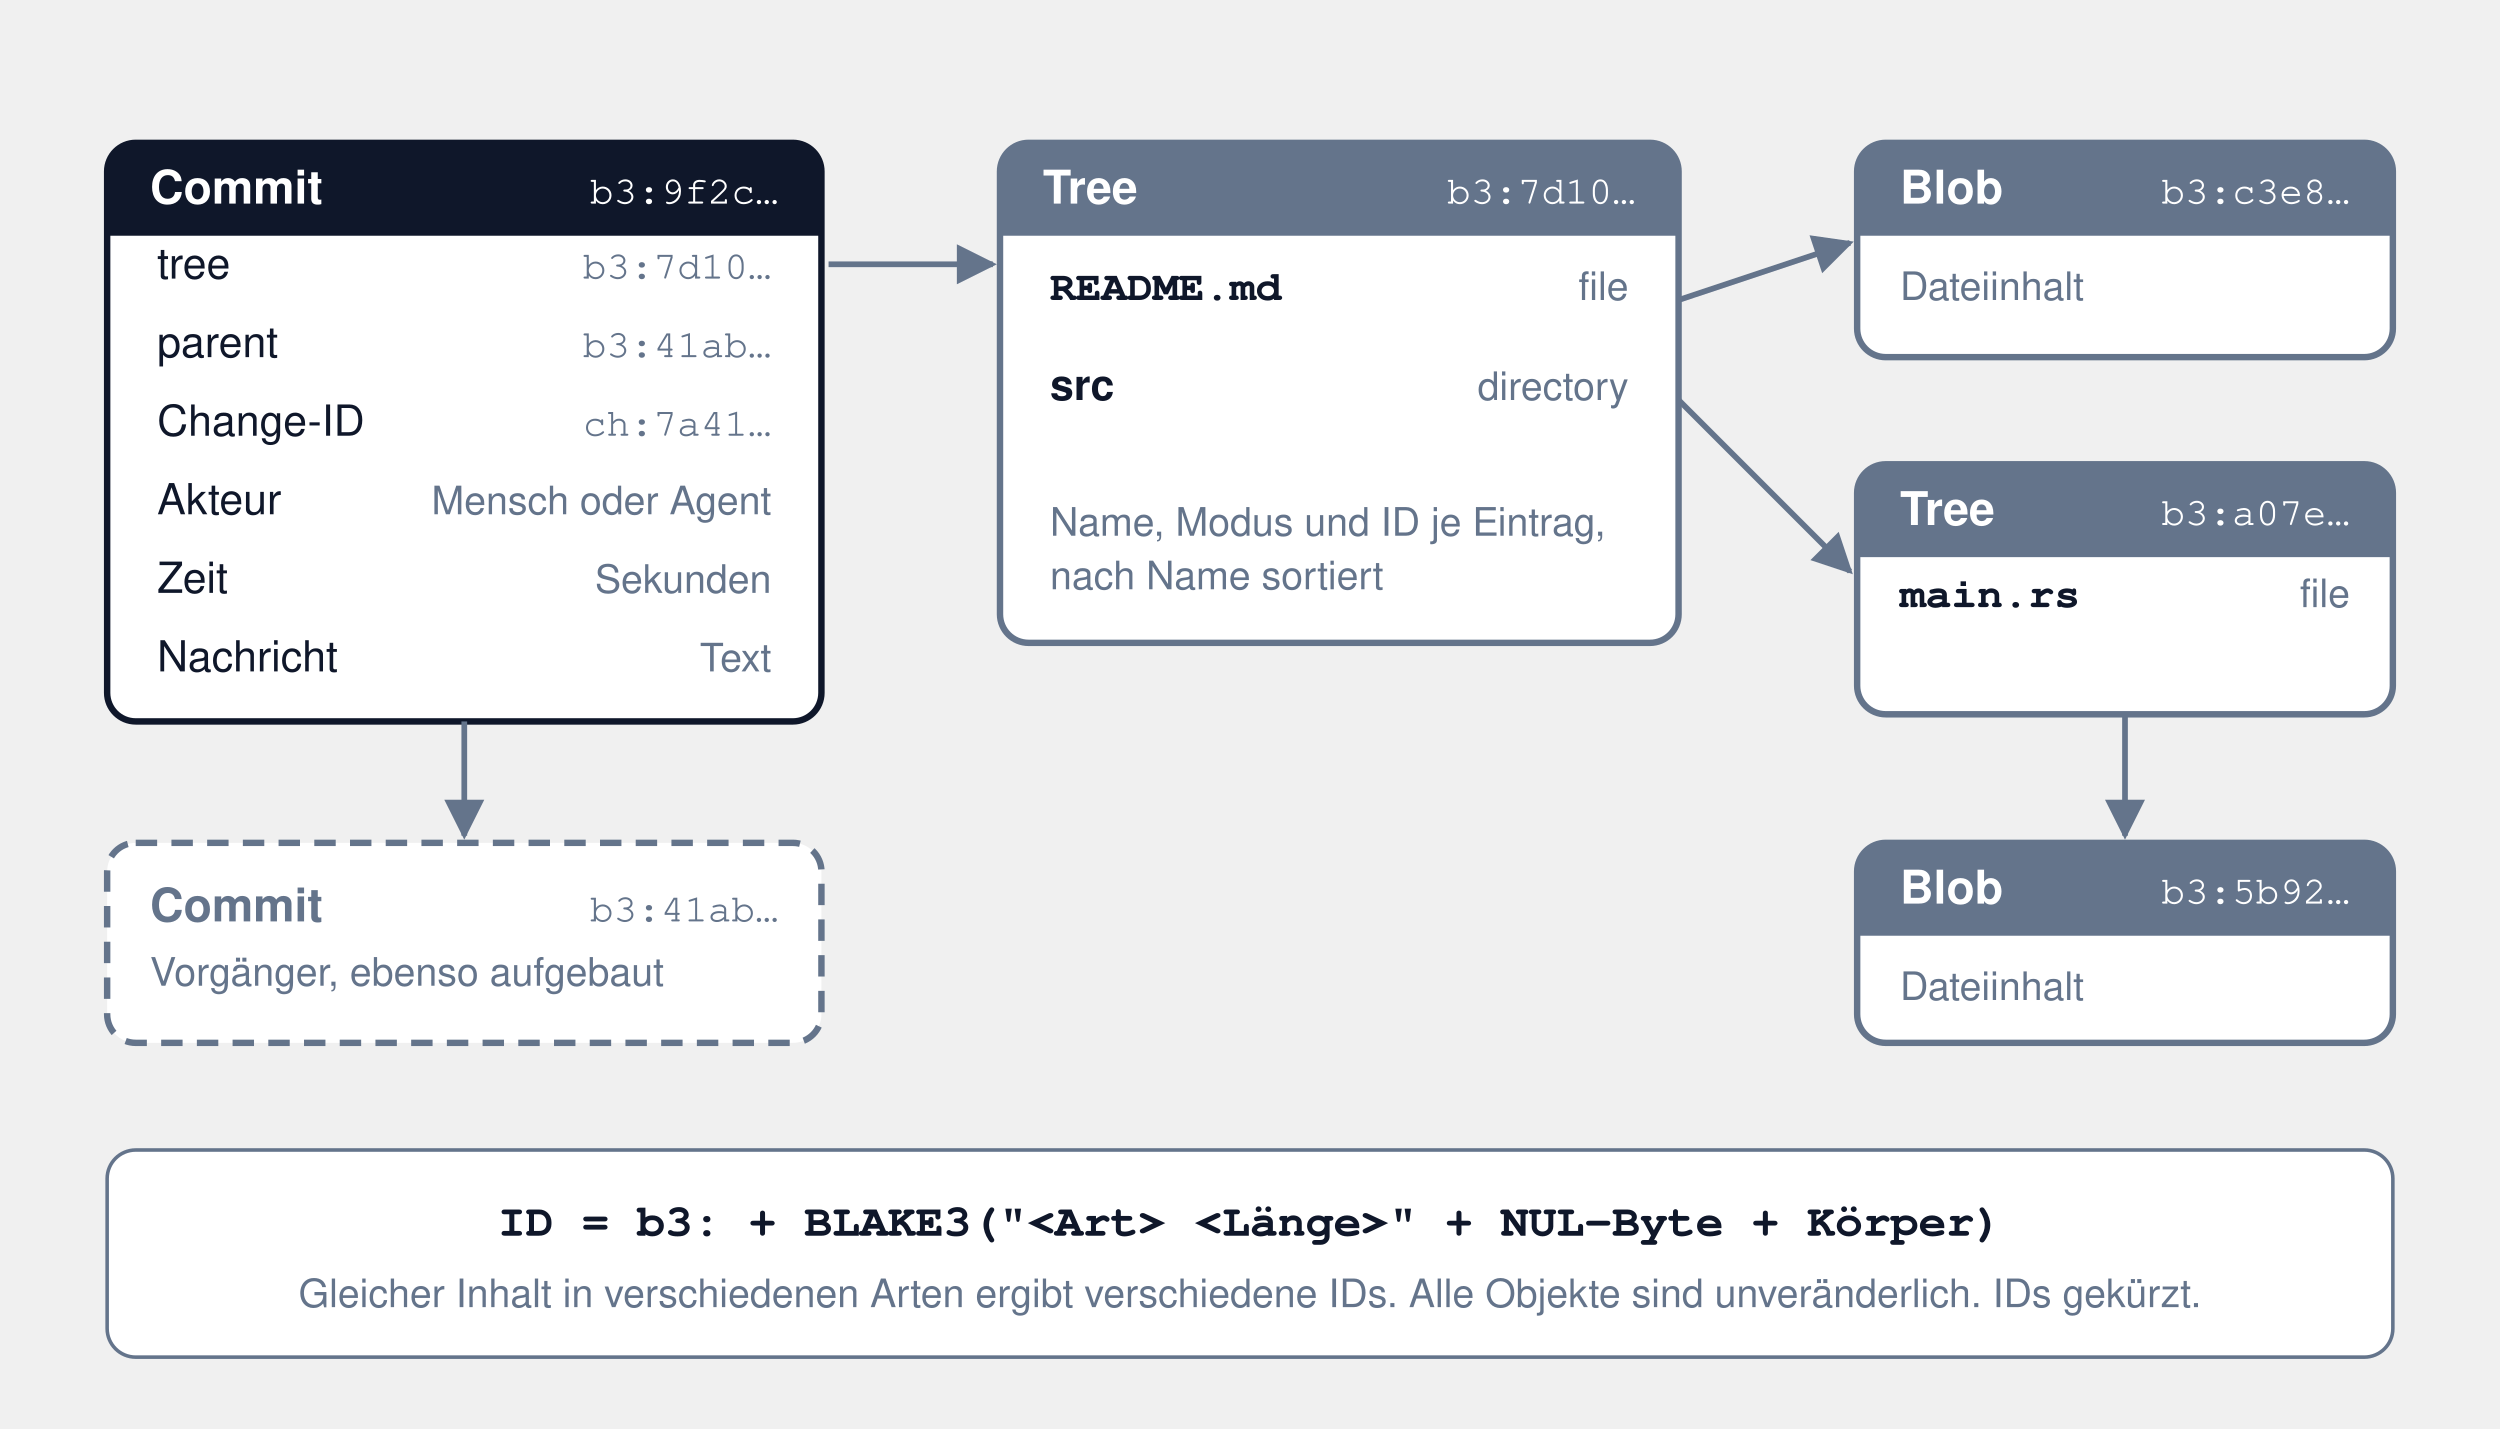
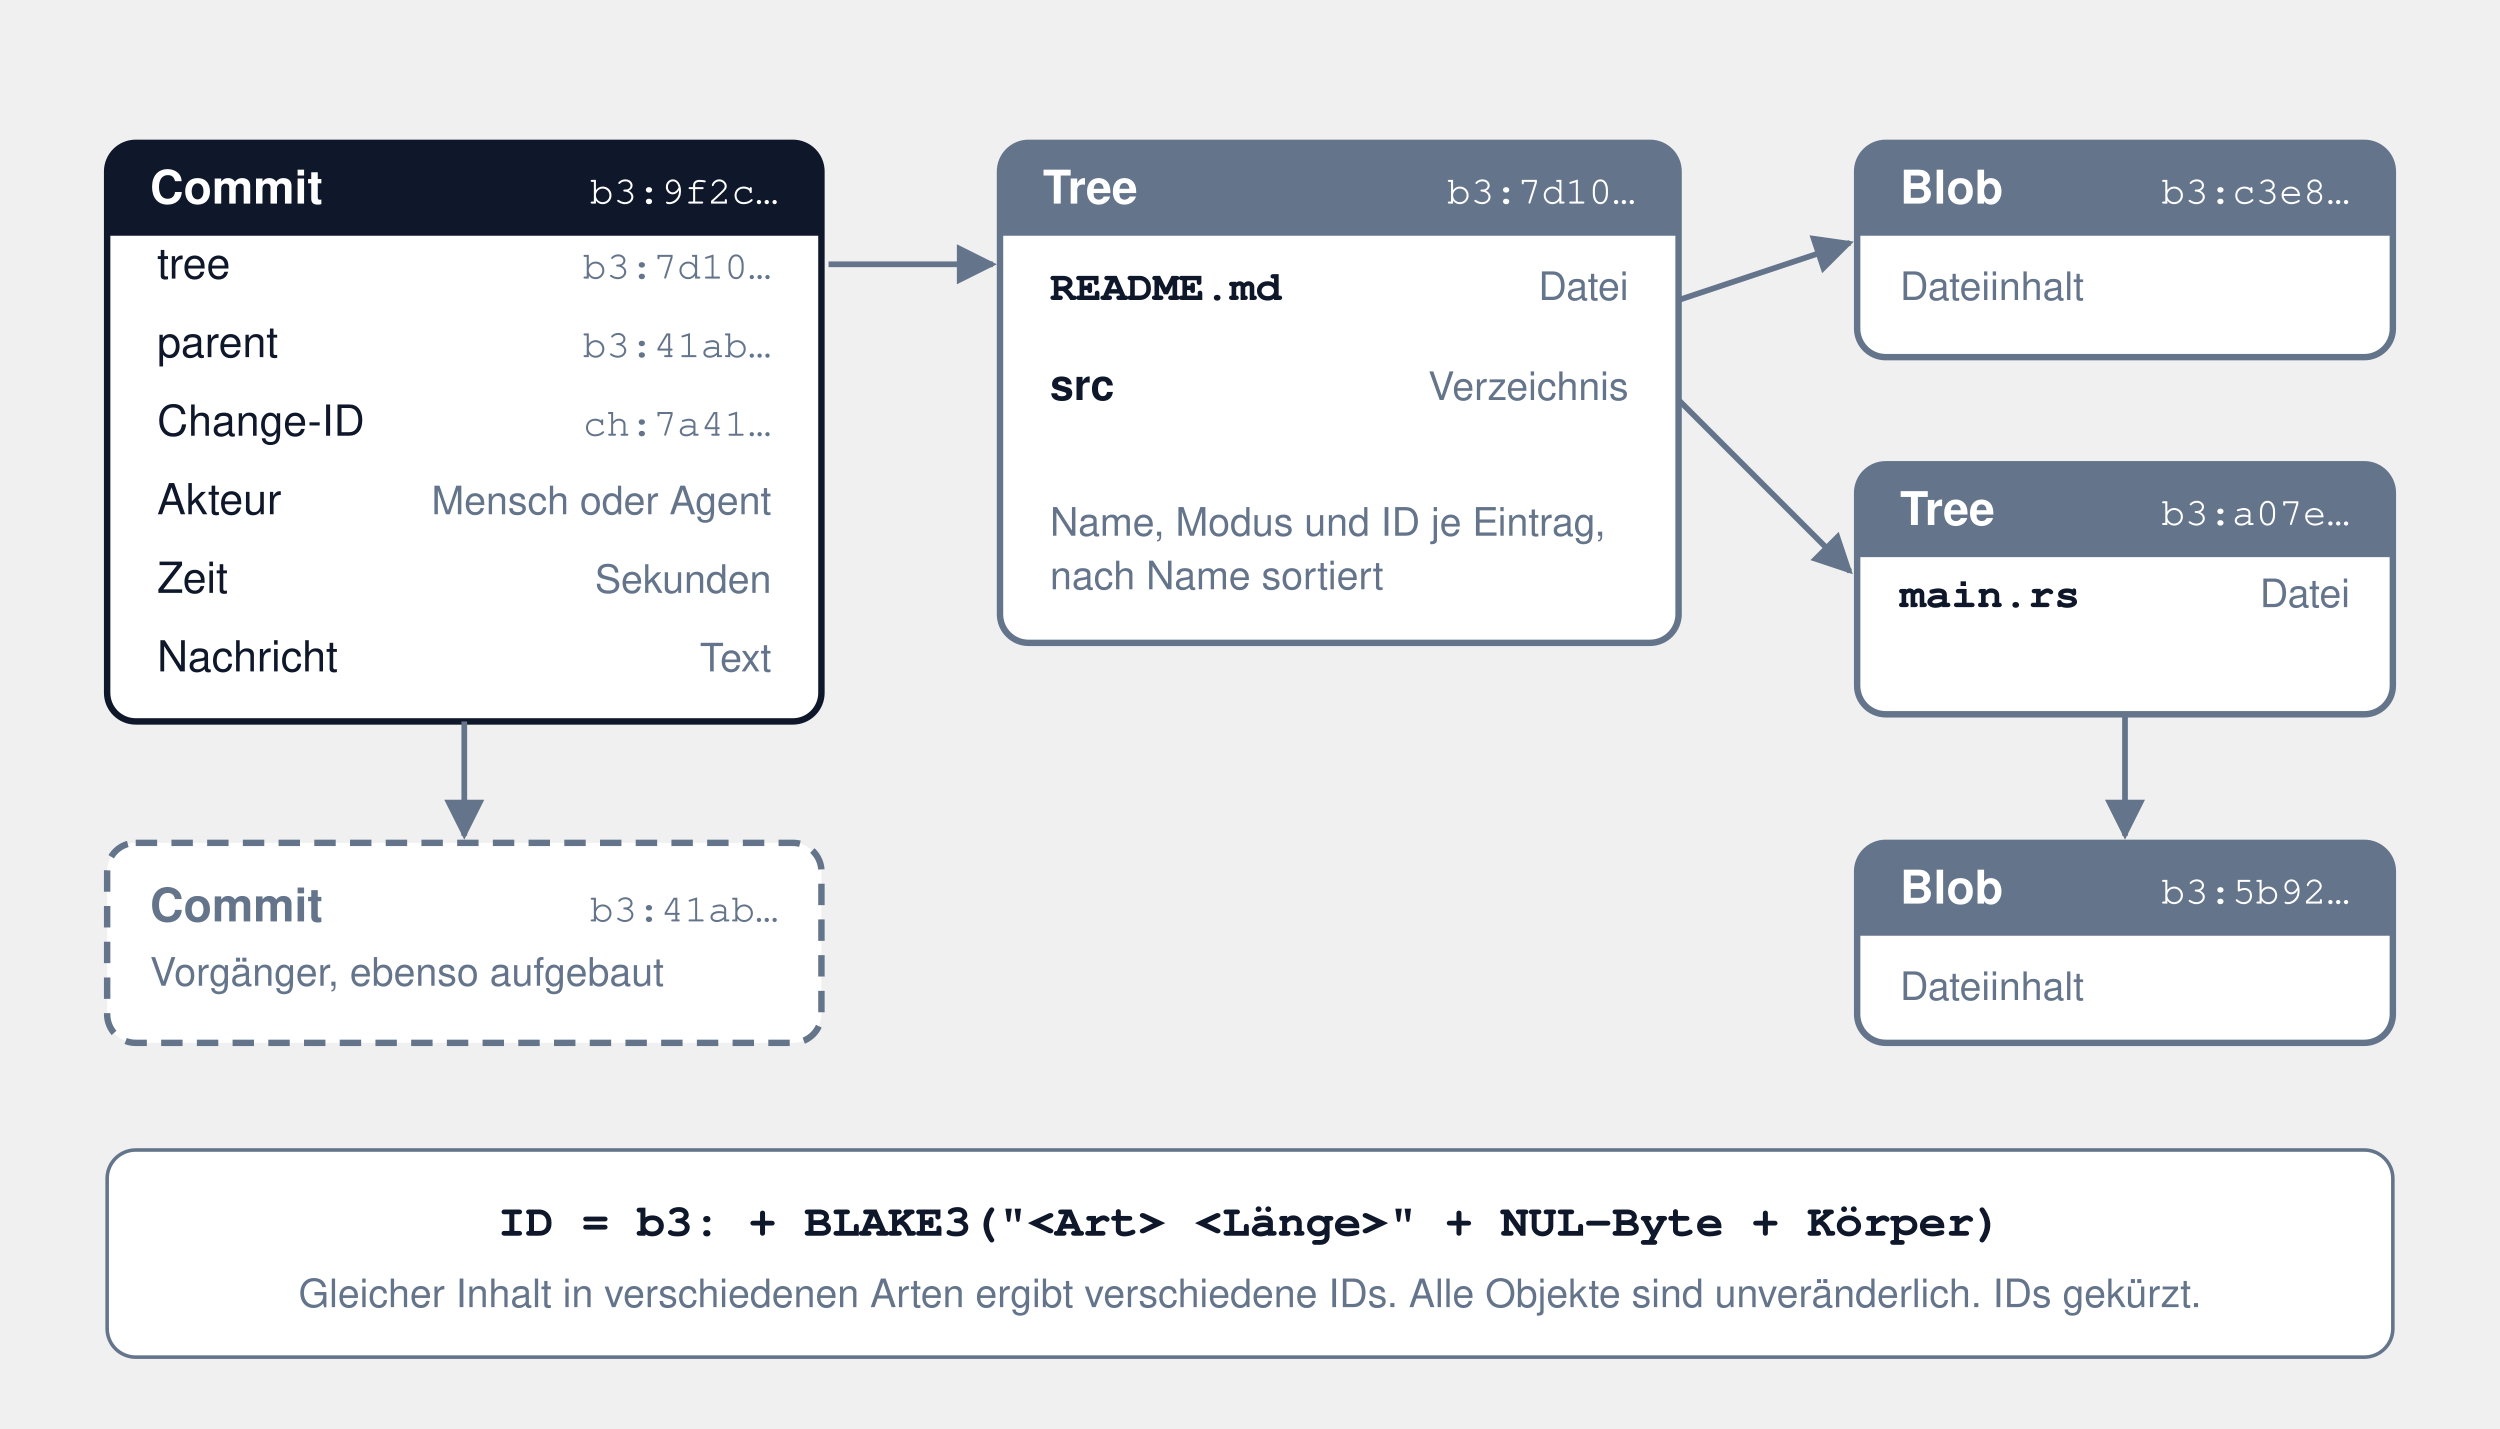
<svg xmlns="http://www.w3.org/2000/svg" viewBox="0 0 700 400" font-family="Helvetica, Arial, sans-serif">
  <defs>
    <marker id="arrow" viewBox="0 0 10 10" refX="9" refY="5" markerWidth="7" markerHeight="7" orient="auto">
      <path d="M0,0 L10,5 L0,10 z" fill="#64748B" />
    </marker>
  </defs>
  <rect x="30" y="40" width="200" height="162" rx="8" fill="#FFFFFF" stroke="#0F172A" stroke-width="1.8" />
  <path d="M30,66 V48 Q30,40 38,40 H222 Q230,40 230,48 V66 Z" fill="#0F172A" />
  <text x="42" y="57" font-size="13" font-weight="bold" fill="#FFFFFF">Commit</text>
  <text x="218" y="57" font-size="11" font-family="Courier, monospace" fill="#FFFFFF" text-anchor="end">b3:9f2c…</text>
  <text x="44" y="78" font-size="12" fill="#0F172A" text-anchor="start" font-weight="normal">tree</text>
  <text x="216" y="78" font-size="11" fill="#64748B" text-anchor="end" font-weight="normal" font-family="Courier, monospace">b3:7d10…</text>
  <text x="44" y="100" font-size="12" fill="#0F172A" text-anchor="start" font-weight="normal">parent</text>
  <text x="216" y="100" font-size="11" fill="#64748B" text-anchor="end" font-weight="normal" font-family="Courier, monospace">b3:41ab…</text>
  <text x="44" y="122" font-size="12" fill="#0F172A" text-anchor="start" font-weight="normal">Change-ID</text>
  <text x="216" y="122" font-size="11" fill="#64748B" text-anchor="end" font-weight="normal" font-family="Courier, monospace">ch:7a41…</text>
  <text x="44" y="144" font-size="12" fill="#0F172A" text-anchor="start" font-weight="normal">Akteur</text>
  <text x="216" y="144" font-size="11" fill="#64748B" text-anchor="end" font-weight="normal">Mensch oder Agent</text>
  <text x="44" y="166" font-size="12" fill="#0F172A" text-anchor="start" font-weight="normal">Zeit</text>
  <text x="216" y="166" font-size="11" fill="#64748B" text-anchor="end" font-weight="normal">Sekunden</text>
  <text x="44" y="188" font-size="12" fill="#0F172A" text-anchor="start" font-weight="normal">Nachricht</text>
  <text x="216" y="188" font-size="11" fill="#64748B" text-anchor="end" font-weight="normal">Text</text>
  <rect x="30" y="236" width="200" height="56" rx="8" fill="#FFFFFF" stroke="#64748B" stroke-width="1.8" stroke-dasharray="6 4" />
  <text x="42" y="258" font-size="13" font-weight="bold" fill="#64748B">Commit</text>
  <text x="218" y="258" font-size="11" font-family="Courier, monospace" fill="#64748B" text-anchor="end">b3:41ab…</text>
  <text x="42" y="276" font-size="11" fill="#64748B" text-anchor="start" font-weight="normal">Vorgänger, ebenso aufgebaut</text>
  <rect x="280" y="40" width="190" height="140" rx="8" fill="#FFFFFF" stroke="#64748B" stroke-width="1.8" />
  <path d="M280,66 V48 Q280,40 288,40 H462 Q470,40 470,48 V66 Z" fill="#64748B" />
  <text x="292" y="57" font-size="13" font-weight="bold" fill="#FFFFFF">Tree</text>
  <text x="458" y="57" font-size="11" font-family="Courier, monospace" fill="#FFFFFF" text-anchor="end">b3:7d10…</text>
  <text x="294" y="84" font-size="12" fill="#0F172A" text-anchor="start" font-weight="bold" font-family="Courier, monospace">README.md</text>
-   <text x="456" y="84" font-size="11" fill="#64748B" text-anchor="end" font-weight="normal">file</text>
+   <text x="456" y="84" font-size="11" fill="#64748B" text-anchor="end" font-weight="normal">Datei</text>
  <text x="294" y="112" font-size="12" fill="#0F172A" text-anchor="start" font-weight="bold">src</text>
-   <text x="456" y="112" font-size="11" fill="#64748B" text-anchor="end" font-weight="normal">directory</text>
+   <text x="456" y="112" font-size="11" fill="#64748B" text-anchor="end" font-weight="normal">Verzeichnis</text>
  <text x="294" y="150" font-size="11" fill="#64748B" text-anchor="start" font-weight="normal">Name, Modus und ID je Eintrag,</text>
  <text x="294" y="165" font-size="11" fill="#64748B" text-anchor="start" font-weight="normal">nach Name sortiert</text>
  <rect x="520" y="40" width="150" height="60" rx="8" fill="#FFFFFF" stroke="#64748B" stroke-width="1.8" />
  <path d="M520,66 V48 Q520,40 528,40 H662 Q670,40 670,48 V66 Z" fill="#64748B" />
  <text x="532" y="57" font-size="13" font-weight="bold" fill="#FFFFFF">Blob</text>
  <text x="658" y="57" font-size="11" font-family="Courier, monospace" fill="#FFFFFF" text-anchor="end">b3:c3e8…</text>
  <text x="532" y="84" font-size="11" fill="#64748B" text-anchor="start" font-weight="normal">Dateiinhalt</text>
  <rect x="520" y="130" width="150" height="70" rx="8" fill="#FFFFFF" stroke="#64748B" stroke-width="1.8" />
  <path d="M520,156 V138 Q520,130 528,130 H662 Q670,130 670,138 V156 Z" fill="#64748B" />
  <text x="532" y="147" font-size="13" font-weight="bold" fill="#FFFFFF">Tree</text>
  <text x="658" y="147" font-size="11" font-family="Courier, monospace" fill="#FFFFFF" text-anchor="end">b3:a07e…</text>
  <text x="532" y="170" font-size="12" fill="#0F172A" text-anchor="start" font-weight="bold" font-family="Courier, monospace">main.rs</text>
-   <text x="658" y="170" font-size="11" fill="#64748B" text-anchor="end" font-weight="normal">file</text>
+   <text x="658" y="170" font-size="11" fill="#64748B" text-anchor="end" font-weight="normal">Datei</text>
  <text x="532" y="189" font-size="11" fill="#64748B" text-anchor="start" font-weight="normal" />
  <rect x="520" y="236" width="150" height="56" rx="8" fill="#FFFFFF" stroke="#64748B" stroke-width="1.8" />
  <path d="M520,262 V244 Q520,236 528,236 H662 Q670,236 670,244 V262 Z" fill="#64748B" />
  <text x="532" y="253" font-size="13" font-weight="bold" fill="#FFFFFF">Blob</text>
  <text x="658" y="253" font-size="11" font-family="Courier, monospace" fill="#FFFFFF" text-anchor="end">b3:5b92…</text>
  <text x="532" y="280" font-size="11" fill="#64748B" text-anchor="start" font-weight="normal">Dateiinhalt</text>
  <path d="M232,74 H278" stroke="#64748B" stroke-width="1.6" marker-end="url(#arrow)" fill="none" />
  <path d="M130,202 V234" stroke="#64748B" stroke-width="1.6" marker-end="url(#arrow)" fill="none" />
  <path d="M470,84 L518,68" stroke="#64748B" stroke-width="1.6" marker-end="url(#arrow)" fill="none" />
  <path d="M470,112 L518,160" stroke="#64748B" stroke-width="1.6" marker-end="url(#arrow)" fill="none" />
  <path d="M595,200 V234" stroke="#64748B" stroke-width="1.6" marker-end="url(#arrow)" fill="none" />
  <rect x="30" y="322" width="640" height="58" rx="8" fill="#FFFFFF" stroke="#64748B" />
  <text x="350" y="346" font-size="13" fill="#0F172A" text-anchor="middle" font-weight="bold" font-family="Courier, monospace">ID = b3: + BLAKE3("&lt;Art&gt; &lt;Länge&gt;" + NUL-Byte + Körper)</text>
  <text x="350" y="366" font-size="11" fill="#64748B" text-anchor="middle" font-weight="normal">Gleicher Inhalt in verschiedenen Arten ergibt verschiedene IDs. Alle Objekte sind unveränderlich. IDs gekürzt.</text>
</svg>
